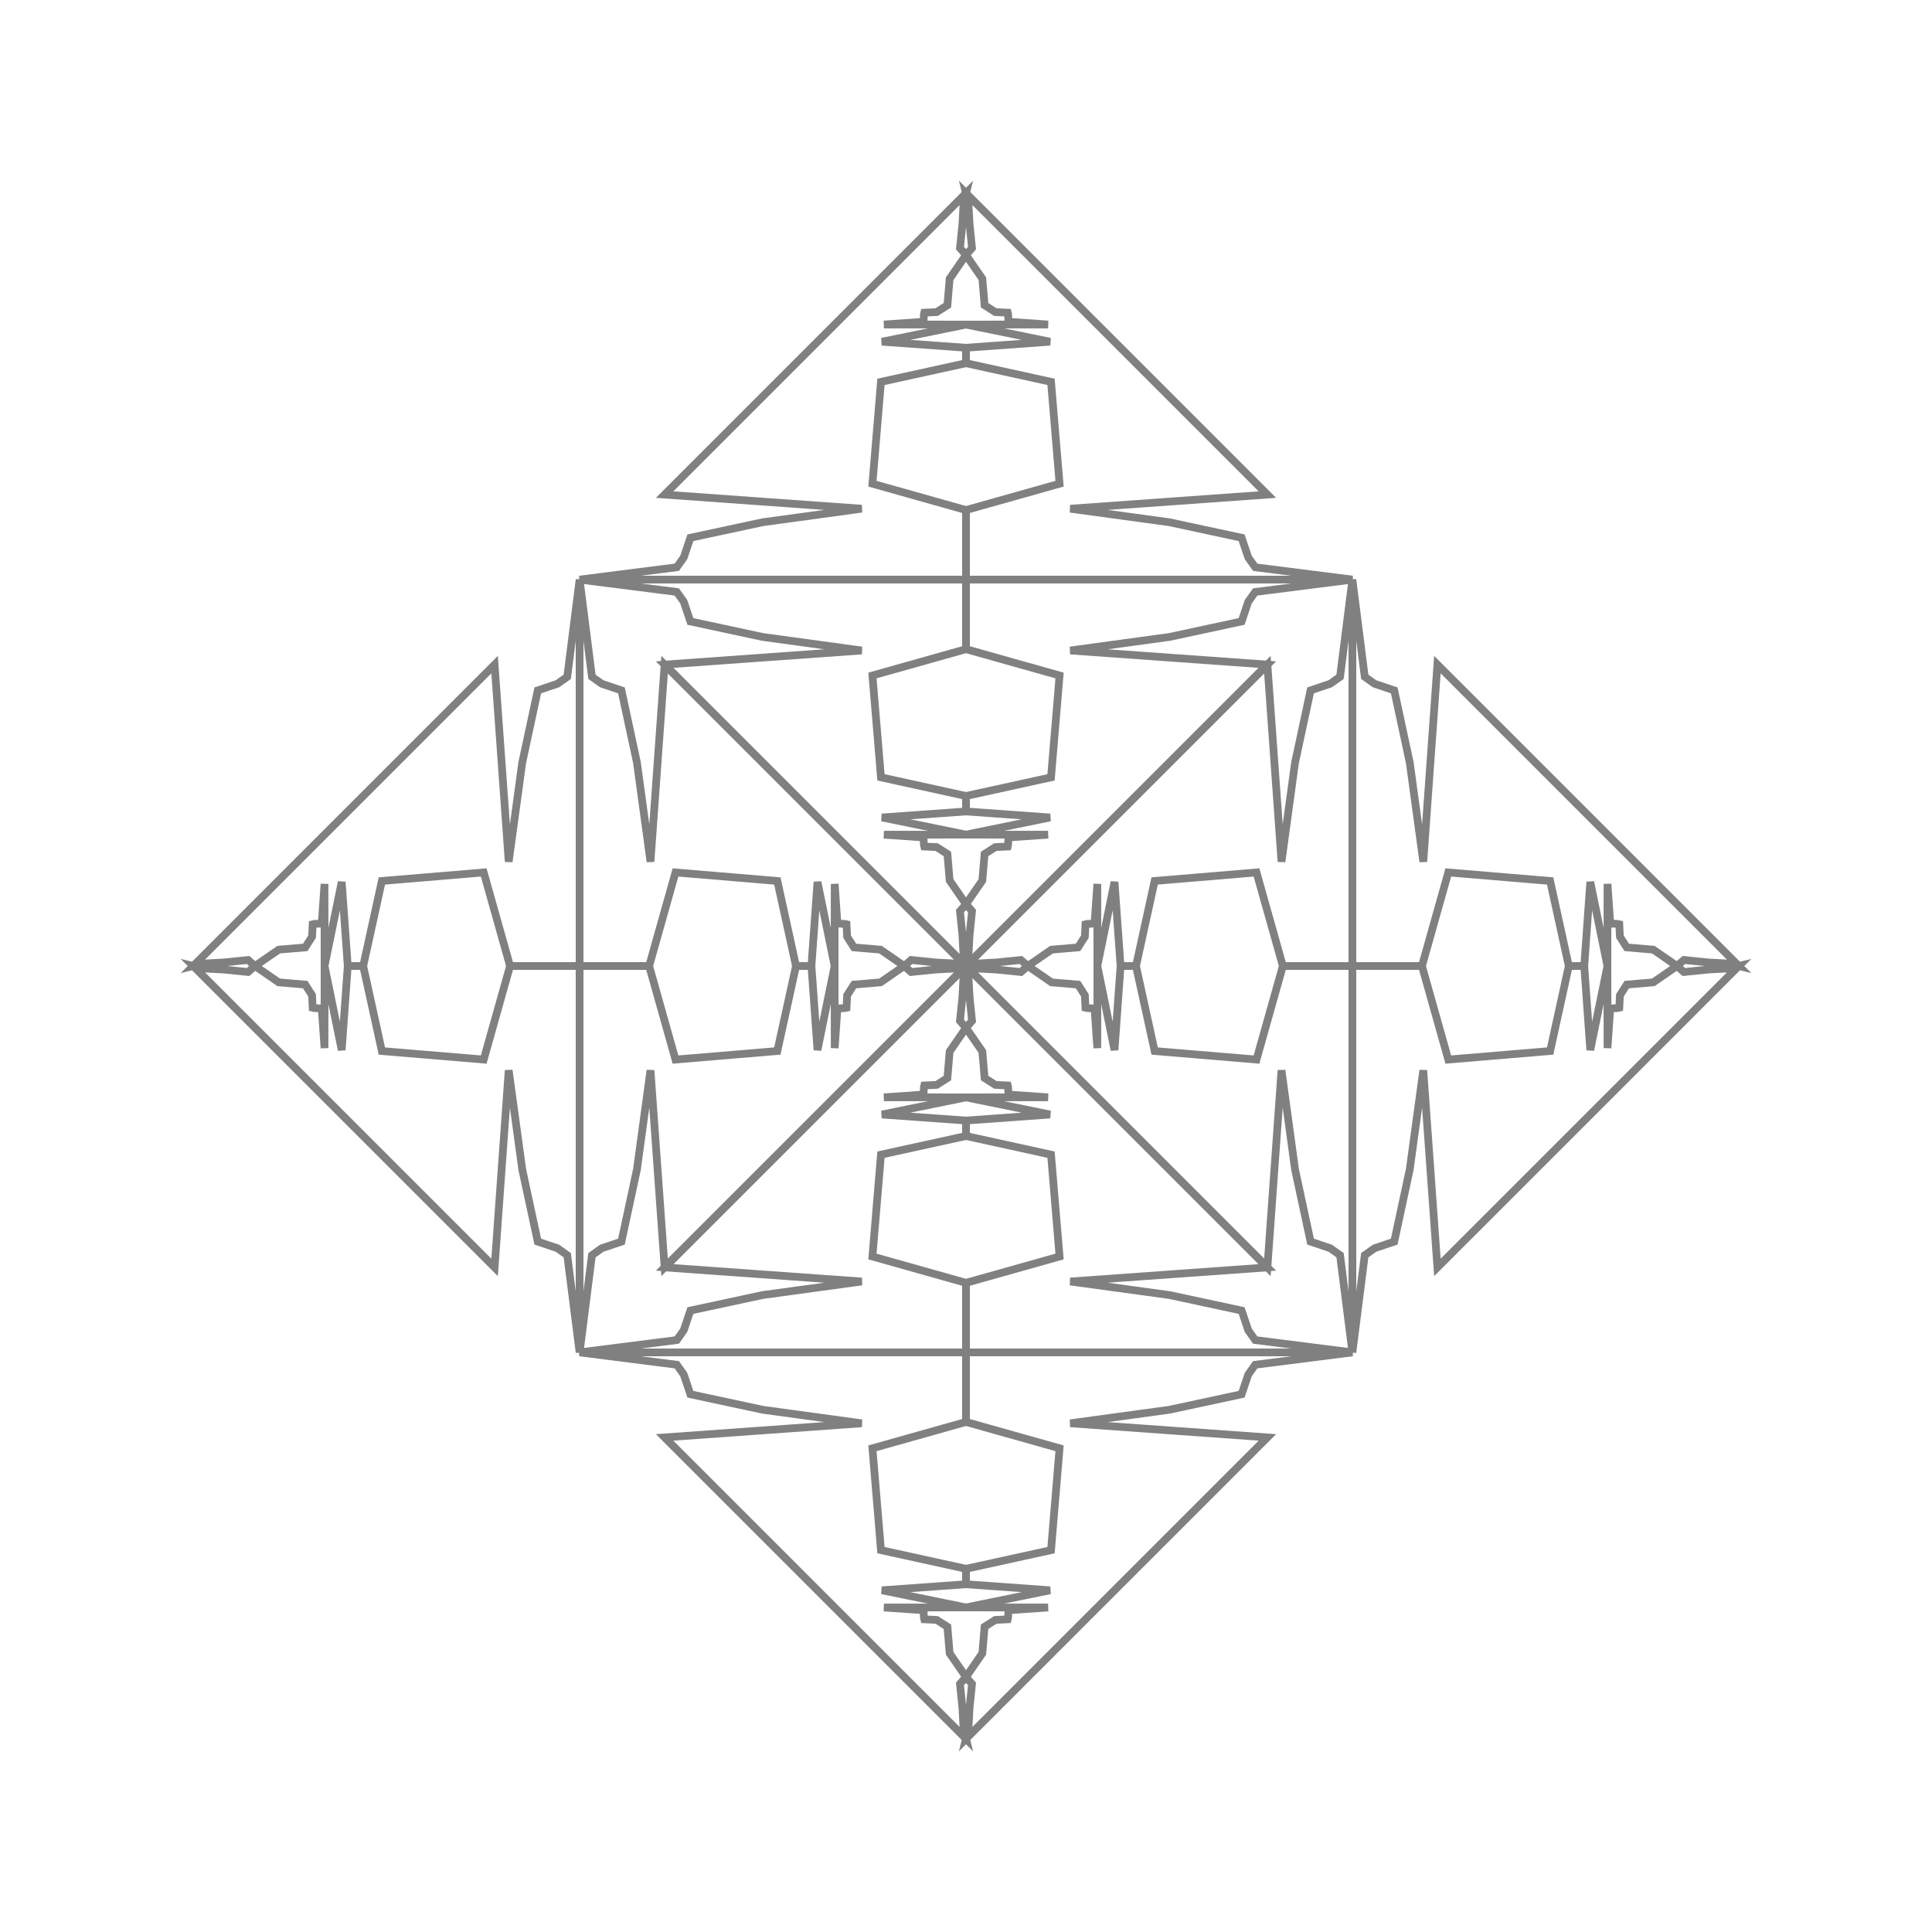
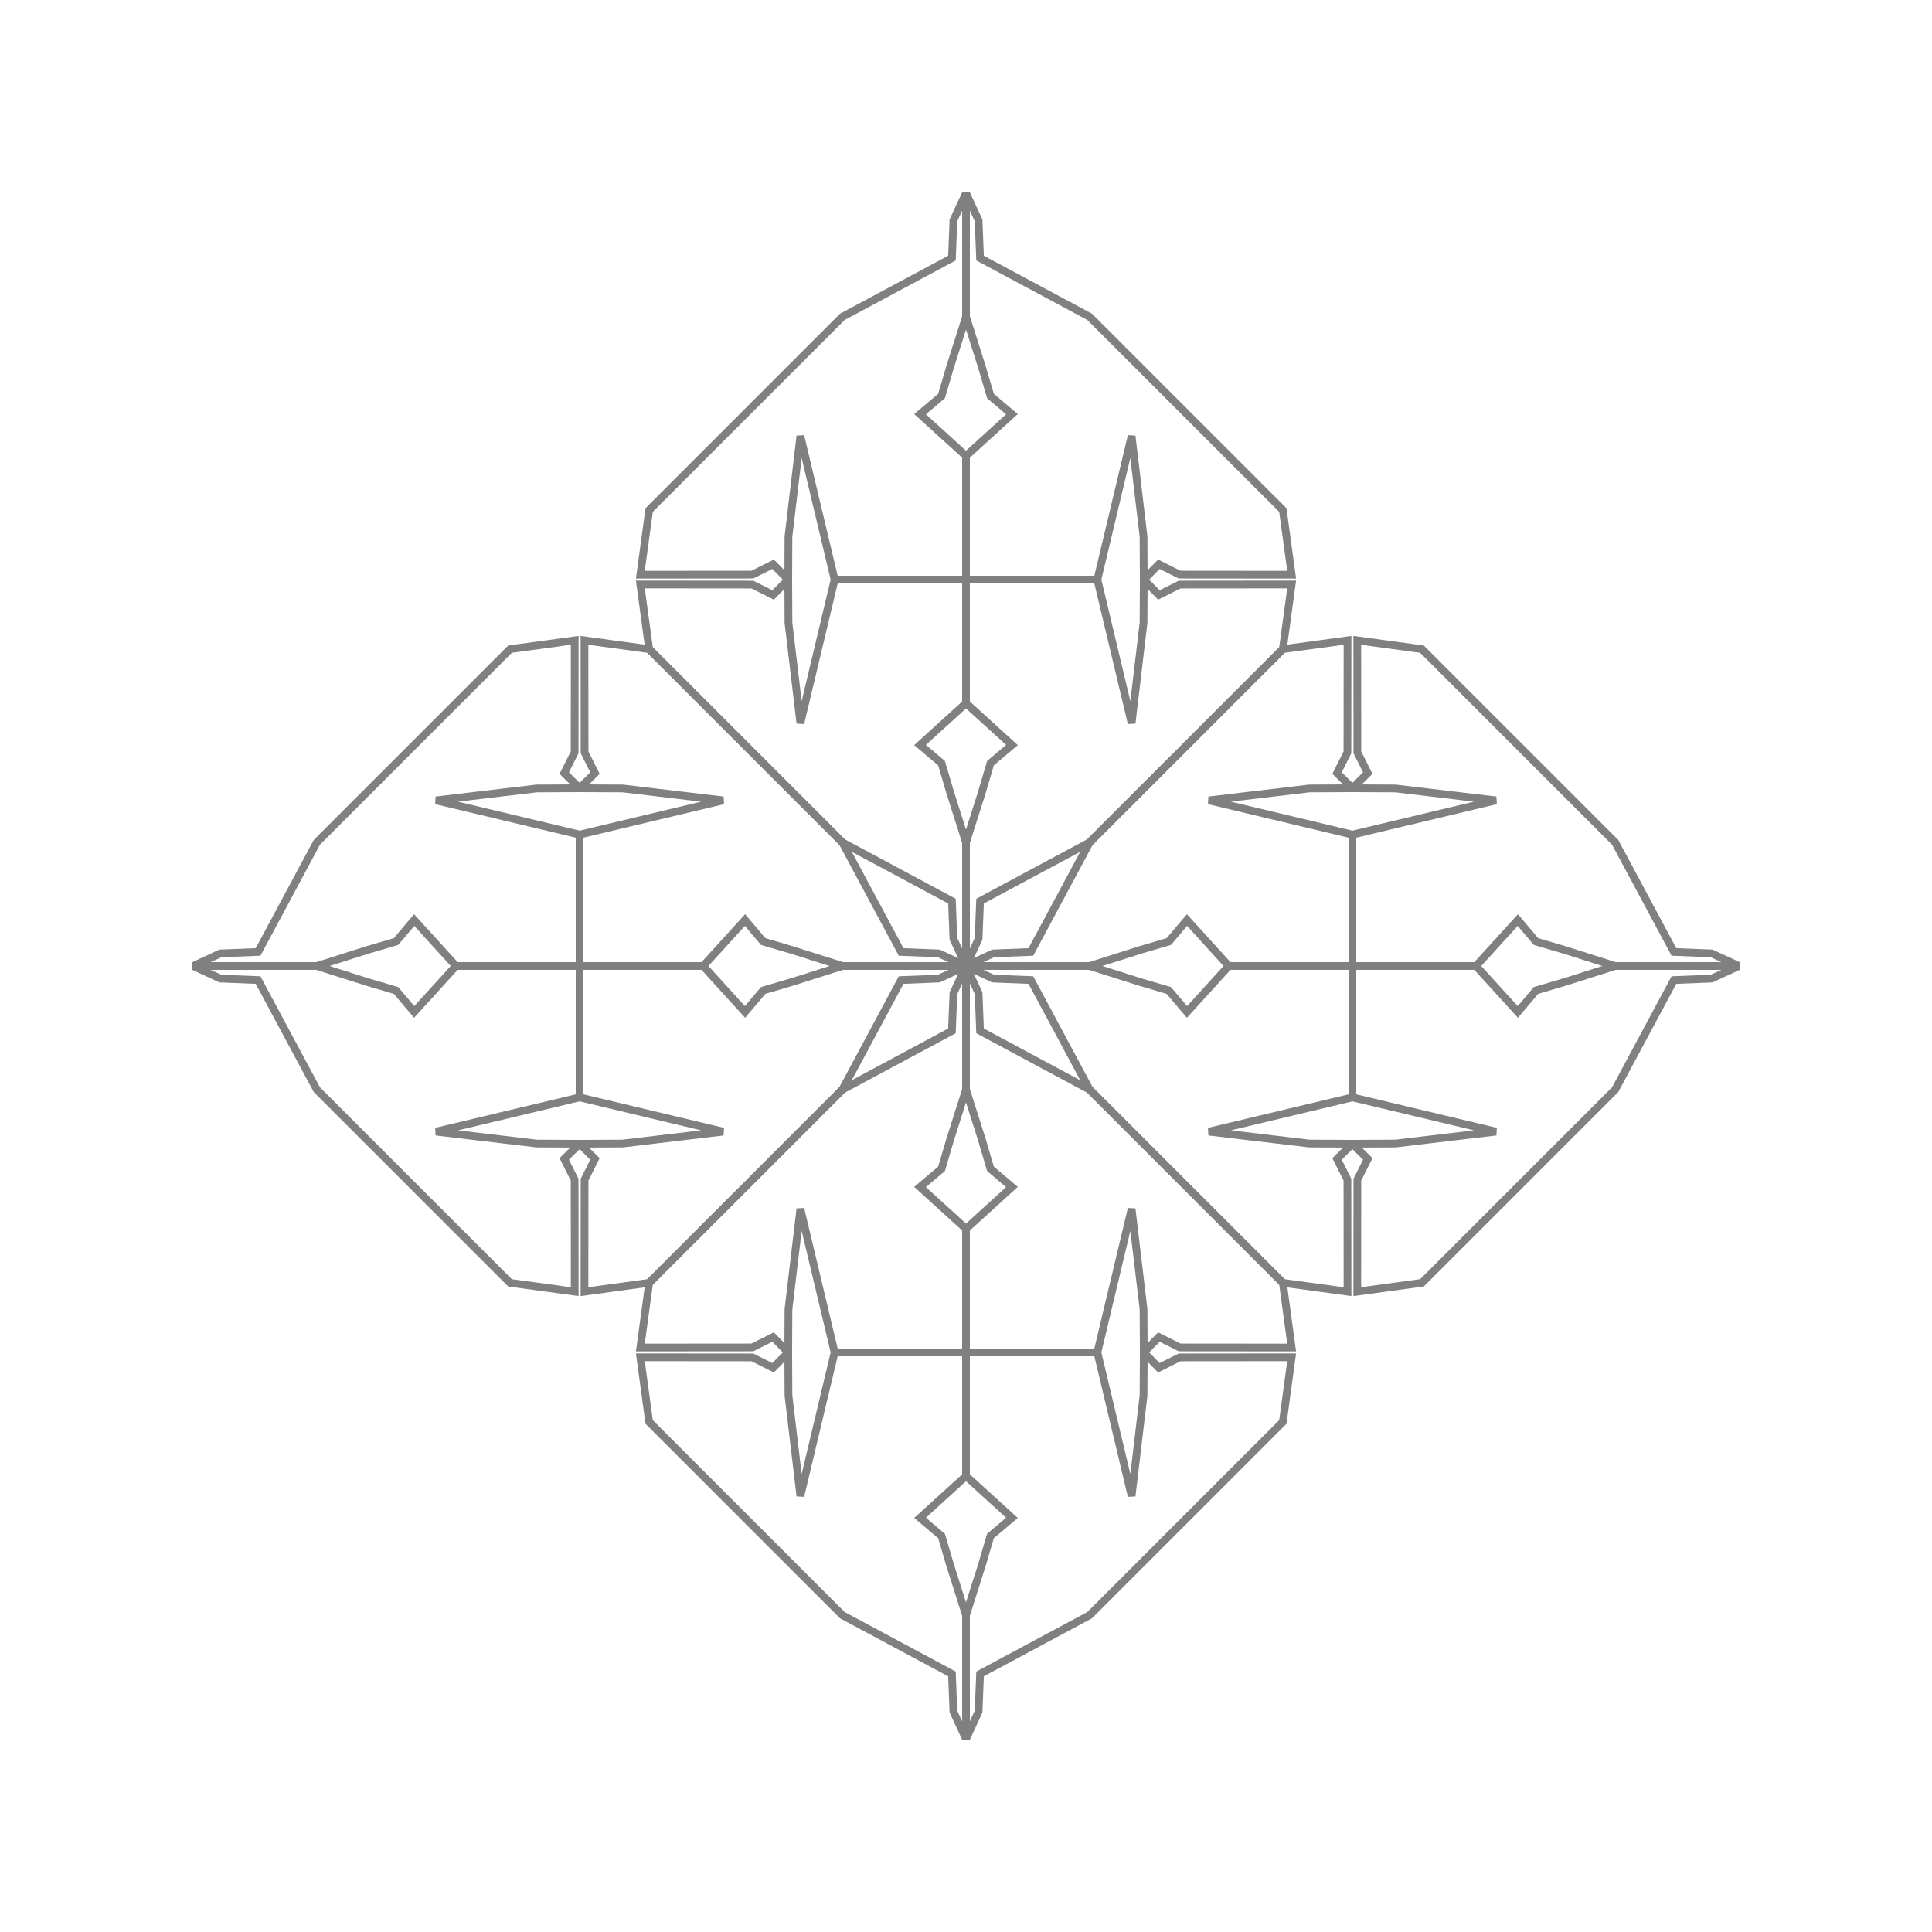
<svg xmlns="http://www.w3.org/2000/svg" width="250" height="250" viewBox="-125.0 -125.0 250 250">
  <defs>
</defs>
-   <path d="M0.0,-0.0 l0.444,-0.11 l0.08,-0.087 l0.535,-0.106 l2.911,-0.156 l3.13,-0.32 l0.9,0.779 l3.065,-2.116 l3.433,-0.29 l0.886,-1.391 l0.077,-1.599 l0.211,-0.05 l0.965,-0.047 l0.354,-5.13 l0.008,10.623 l2.219,-10.877 l0.781,10.877 l2.0,-0.0 l2.413,-11.003 l13.179,-1.104 l3.409,12.107 l1.0,-0.0 l8.0,-0.0 l0.0,-6.0 l0.0,-3.0 l0.0,-4.0 l0.0,-0.0 l0.0,-22.0 l0.0,-13.0 l0.0,-2.0 l-1.597,12.577 l-1.263,0.898 l-2.554,0.861 l-2.008,9.346 l-1.752,12.821 l-1.826,-25.503 l0.0,-0.0 l-1.0,1.0 l-12.0,12.0 l-11.0,11.0 l-7.0,7.0 Z" stroke-width="1" stroke="grey" fill="yellow" fill-opacity="0" />
-   <path d="M0.0,-0.0 l0.444,0.11 l0.08,0.087 l0.535,0.106 l2.911,0.156 l3.13,0.32 l0.9,-0.779 l3.065,2.116 l3.433,0.29 l0.886,1.391 l0.077,1.599 l0.211,0.05 l0.965,0.047 l0.354,5.13 l0.008,-10.623 l2.219,10.877 l0.781,-10.877 l2.0,-0.0 l2.413,11.003 l13.179,1.104 l3.409,-12.107 l1.0,-0.0 l8.0,-0.0 l0.0,6.0 l0.0,3.0 l0.0,4.0 l0.0,-0.0 l0.0,22.0 l0.0,13.0 l0.0,2.0 l-1.597,-12.577 l-1.263,-0.898 l-2.554,-0.861 l-2.008,-9.346 l-1.752,-12.821 l-1.826,25.503 l0.0,-0.0 l-1.0,-1.0 l-12.0,-12.0 l-11.0,-11.0 l-7.0,-7.0 Z" stroke-width="1" stroke="grey" fill="yellow" fill-opacity="0" />
-   <path d="M0.0,-0.0 l-0.444,-0.11 l-0.08,-0.087 l-0.535,-0.106 l-2.911,-0.156 l-3.13,-0.32 l-0.9,0.779 l-3.065,-2.116 l-3.433,-0.29 l-0.886,-1.391 l-0.077,-1.599 l-0.211,-0.05 l-0.965,-0.047 l-0.354,-5.13 l-0.008,10.623 l-2.219,-10.877 l-0.781,10.877 l-2.0,-0.0 l-2.413,-11.003 l-13.179,-1.104 l-3.409,12.107 l-1.0,-0.0 l-8.0,-0.0 l0.0,-6.0 l0.0,-3.0 l0.0,-4.0 l0.0,-0.0 l0.0,-22.0 l0.0,-13.0 l0.0,-2.0 l1.597,12.577 l1.263,0.898 l2.554,0.861 l2.008,9.346 l1.752,12.821 l1.826,-25.503 l0.0,-0.0 l1.0,1.0 l12.0,12.0 l11.0,11.0 l7.0,7.0 Z" stroke-width="1" stroke="grey" fill="brown" fill-opacity="0" />
-   <path d="M100.0,-0.0 l-0.444,0.11 l-0.08,0.087 l-0.535,0.106 l-2.911,0.156 l-3.13,0.32 l-0.9,-0.779 l-3.065,2.116 l-3.433,0.29 l-0.886,1.391 l-0.077,1.599 l-0.211,0.05 l-0.965,0.047 l-0.354,5.13 l-0.008,-10.623 l-2.219,10.877 l-0.781,-10.877 l-2.0,-0.0 l-2.413,11.003 l-13.179,1.104 l-3.409,-12.107 l-1.0,-0.0 l-8.0,-0.0 l0.0,6.0 l0.0,3.0 l0.0,4.0 l0.0,-0.0 l0.0,22.0 l0.0,13.0 l0.0,2.0 l1.597,-12.577 l1.263,-0.898 l2.554,-0.861 l2.008,-9.346 l1.752,-12.821 l1.826,25.503 l0.0,-0.0 l1.0,-1.0 l12.0,-12.0 l11.0,-11.0 l7.0,-7.0 Z" stroke-width="1" stroke="grey" fill="purple" fill-opacity="0" />
-   <path d="M0.0,-0.0 l0.11,-0.444 l0.087,-0.08 l0.106,-0.535 l0.156,-2.911 l0.32,-3.13 l-0.779,-0.9 l2.116,-3.065 l0.29,-3.433 l1.391,-0.886 l1.599,-0.077 l0.05,-0.211 l0.047,-0.965 l5.13,-0.354 l-10.623,-0.008 l10.877,-2.219 l-10.877,-0.781 l0.0,-2.0 l11.003,-2.413 l1.104,-13.179 l-12.107,-3.409 l0.0,-1.0 l0.0,-8.0 l6.0,-0.0 l3.0,-0.0 l4.0,-0.0 l0.0,-0.0 l22.0,-0.0 l13.0,-0.0 l2.0,-0.0 l-12.577,1.597 l-0.898,1.263 l-0.861,2.554 l-9.346,2.008 l-12.821,1.752 l25.503,1.826 l0.0,-0.0 l-1.0,1.0 l-12.0,12.0 l-11.0,11.0 l-7.0,7.0 Z" stroke-width="1" stroke="grey" fill="green" fill-opacity="0" />
-   <path d="M0.0,-0.0 l0.11,0.444 l0.087,0.08 l0.106,0.535 l0.156,2.911 l0.32,3.13 l-0.779,0.9 l2.116,3.065 l0.29,3.433 l1.391,0.886 l1.599,0.077 l0.05,0.211 l0.047,0.965 l5.13,0.354 l-10.623,0.008 l10.877,2.219 l-10.877,0.781 l0.0,2.0 l11.003,2.413 l1.104,13.179 l-12.107,3.409 l0.0,1.0 l0.0,8.0 l6.0,-0.0 l3.0,-0.0 l4.0,-0.0 l0.0,-0.0 l22.0,-0.0 l13.0,-0.0 l2.0,-0.0 l-12.577,-1.597 l-0.898,-1.263 l-0.861,-2.554 l-9.346,-2.008 l-12.821,-1.752 l25.503,-1.826 l0.0,-0.0 l-1.0,-1.0 l-12.0,-12.0 l-11.0,-11.0 l-7.0,-7.0 Z" stroke-width="1" stroke="grey" fill="black" fill-opacity="0" />
-   <path d="M0.0,-0.0 l-0.444,0.11 l-0.08,0.087 l-0.535,0.106 l-2.911,0.156 l-3.13,0.32 l-0.9,-0.779 l-3.065,2.116 l-3.433,0.29 l-0.886,1.391 l-0.077,1.599 l-0.211,0.05 l-0.965,0.047 l-0.354,5.13 l-0.008,-10.623 l-2.219,10.877 l-0.781,-10.877 l-2.0,-0.0 l-2.413,11.003 l-13.179,1.104 l-3.409,-12.107 l-1.0,-0.0 l-8.0,-0.0 l0.0,6.0 l0.0,3.0 l0.0,4.0 l0.0,-0.0 l0.0,22.0 l0.0,13.0 l0.0,2.0 l1.597,-12.577 l1.263,-0.898 l2.554,-0.861 l2.008,-9.346 l1.752,-12.821 l1.826,25.503 l0.0,-0.0 l1.0,-1.0 l12.0,-12.0 l11.0,-11.0 l7.0,-7.0 Z" stroke-width="1" stroke="grey" fill="blue" fill-opacity="0" />
-   <path d="M0.0,100.0 l-0.11,-0.444 l-0.087,-0.08 l-0.106,-0.535 l-0.156,-2.911 l-0.32,-3.13 l0.779,-0.9 l-2.116,-3.065 l-0.29,-3.433 l-1.391,-0.886 l-1.599,-0.077 l-0.05,-0.211 l-0.047,-0.965 l-5.13,-0.354 l10.623,-0.008 l-10.877,-2.219 l10.877,-0.781 l0.0,-2.0 l-11.003,-2.413 l-1.104,-13.179 l12.107,-3.409 l0.0,-1.0 l0.0,-8.0 l-6.0,-0.0 l-3.0,-0.0 l-4.0,-0.0 l0.0,-0.0 l-22.0,-0.0 l-13.0,-0.0 l-2.0,-0.0 l12.577,1.597 l0.898,1.263 l0.861,2.554 l9.346,2.008 l12.821,1.752 l-25.503,1.826 l0.0,-0.0 l1.0,1.0 l12.0,12.0 l11.0,11.0 l7.0,7.0 Z" stroke-width="1" stroke="grey" fill="purple" fill-opacity="0" />
-   <path d="M0.0,-0.0 l-0.11,-0.444 l-0.087,-0.08 l-0.106,-0.535 l-0.156,-2.911 l-0.32,-3.13 l0.779,-0.9 l-2.116,-3.065 l-0.29,-3.433 l-1.391,-0.886 l-1.599,-0.077 l-0.05,-0.211 l-0.047,-0.965 l-5.13,-0.354 l10.623,-0.008 l-10.877,-2.219 l10.877,-0.781 l0.0,-2.0 l-11.003,-2.413 l-1.104,-13.179 l12.107,-3.409 l0.0,-1.0 l0.0,-8.0 l-6.0,-0.0 l-3.0,-0.0 l-4.0,-0.0 l0.0,-0.0 l-22.0,-0.0 l-13.0,-0.0 l-2.0,-0.0 l12.577,1.597 l0.898,1.263 l0.861,2.554 l9.346,2.008 l12.821,1.752 l-25.503,1.826 l0.0,-0.0 l1.0,1.0 l12.0,12.0 l11.0,11.0 l7.0,7.0 Z" stroke-width="1" stroke="grey" fill="yellow" fill-opacity="0" />
-   <path d="M100.0,-0.0 l-0.444,-0.11 l-0.08,-0.087 l-0.535,-0.106 l-2.911,-0.156 l-3.13,-0.32 l-0.9,0.779 l-3.065,-2.116 l-3.433,-0.29 l-0.886,-1.391 l-0.077,-1.599 l-0.211,-0.05 l-0.965,-0.047 l-0.354,-5.13 l-0.008,10.623 l-2.219,-10.877 l-0.781,10.877 l-2.0,-0.0 l-2.413,-11.003 l-13.179,-1.104 l-3.409,12.107 l-1.0,-0.0 l-8.0,-0.0 l0.0,-6.0 l0.0,-3.0 l0.0,-4.0 l0.0,-0.0 l0.0,-22.0 l0.0,-13.0 l0.0,-2.0 l1.597,12.577 l1.263,0.898 l2.554,0.861 l2.008,9.346 l1.752,12.821 l1.826,-25.503 l0.0,-0.0 l1.0,1.0 l12.0,12.0 l11.0,11.0 l7.0,7.0 Z" stroke-width="1" stroke="grey" fill="red" fill-opacity="0" />
-   <path d="M-100.0,-0.0 l0.444,-0.11 l0.08,-0.087 l0.535,-0.106 l2.911,-0.156 l3.13,-0.32 l0.9,0.779 l3.065,-2.116 l3.433,-0.29 l0.886,-1.391 l0.077,-1.599 l0.211,-0.05 l0.965,-0.047 l0.354,-5.13 l0.008,10.623 l2.219,-10.877 l0.781,10.877 l2.0,-0.0 l2.413,-11.003 l13.179,-1.104 l3.409,12.107 l1.0,-0.0 l8.0,-0.0 l0.0,-6.0 l0.0,-3.0 l0.0,-4.0 l0.0,-0.0 l0.0,-22.0 l0.0,-13.0 l0.0,-2.0 l-1.597,12.577 l-1.263,0.898 l-2.554,0.861 l-2.008,9.346 l-1.752,12.821 l-1.826,-25.503 l0.0,-0.0 l-1.0,1.0 l-12.0,12.0 l-11.0,11.0 l-7.0,7.0 Z" stroke-width="1" stroke="grey" fill="blue" fill-opacity="0" />
-   <path d="M0.0,100.0 l0.11,-0.444 l0.087,-0.08 l0.106,-0.535 l0.156,-2.911 l0.32,-3.13 l-0.779,-0.9 l2.116,-3.065 l0.29,-3.433 l1.391,-0.886 l1.599,-0.077 l0.05,-0.211 l0.047,-0.965 l5.13,-0.354 l-10.623,-0.008 l10.877,-2.219 l-10.877,-0.781 l0.0,-2.0 l11.003,-2.413 l1.104,-13.179 l-12.107,-3.409 l0.0,-1.0 l0.0,-8.0 l6.0,-0.0 l3.0,-0.0 l4.0,-0.0 l0.0,-0.0 l22.0,-0.0 l13.0,-0.0 l2.0,-0.0 l-12.577,1.597 l-0.898,1.263 l-0.861,2.554 l-9.346,2.008 l-12.821,1.752 l25.503,1.826 l0.0,-0.0 l-1.0,1.0 l-12.0,12.0 l-11.0,11.0 l-7.0,7.0 Z" stroke-width="1" stroke="grey" fill="red" fill-opacity="0" />
-   <path d="M0.0,-100.0 l0.11,0.444 l0.087,0.08 l0.106,0.535 l0.156,2.911 l0.32,3.13 l-0.779,0.9 l2.116,3.065 l0.29,3.433 l1.391,0.886 l1.599,0.077 l0.05,0.211 l0.047,0.965 l5.13,0.354 l-10.623,0.008 l10.877,2.219 l-10.877,0.781 l0.0,2.0 l11.003,2.413 l1.104,13.179 l-12.107,3.409 l0.0,1.0 l0.0,8.0 l6.0,-0.0 l3.0,-0.0 l4.0,-0.0 l0.0,-0.0 l22.0,-0.0 l13.0,-0.0 l2.0,-0.0 l-12.577,-1.597 l-0.898,-1.263 l-0.861,-2.554 l-9.346,-2.008 l-12.821,-1.752 l25.503,-1.826 l0.0,-0.0 l-1.0,-1.0 l-12.0,-12.0 l-11.0,-11.0 l-7.0,-7.0 Z" stroke-width="1" stroke="grey" fill="purple" fill-opacity="0" />
-   <path d="M0.0,-0.0 l-0.11,0.444 l-0.087,0.08 l-0.106,0.535 l-0.156,2.911 l-0.32,3.13 l0.779,0.9 l-2.116,3.065 l-0.29,3.433 l-1.391,0.886 l-1.599,0.077 l-0.05,0.211 l-0.047,0.965 l-5.13,0.354 l10.623,0.008 l-10.877,2.219 l10.877,0.781 l0.0,2.0 l-11.003,2.413 l-1.104,13.179 l12.107,3.409 l0.0,1.0 l0.0,8.0 l-6.0,-0.0 l-3.0,-0.0 l-4.0,-0.0 l0.0,-0.0 l-22.0,-0.0 l-13.0,-0.0 l-2.0,-0.0 l12.577,-1.597 l0.898,-1.263 l0.861,-2.554 l9.346,-2.008 l12.821,-1.752 l-25.503,-1.826 l0.0,-0.0 l1.0,-1.0 l12.0,-12.0 l11.0,-11.0 l7.0,-7.0 Z" stroke-width="1" stroke="grey" fill="orange" fill-opacity="0" />
-   <path d="M-100.0,-0.0 l0.444,0.11 l0.08,0.087 l0.535,0.106 l2.911,0.156 l3.13,0.32 l0.9,-0.779 l3.065,2.116 l3.433,0.29 l0.886,1.391 l0.077,1.599 l0.211,0.05 l0.965,0.047 l0.354,5.13 l0.008,-10.623 l2.219,10.877 l0.781,-10.877 l2.0,-0.0 l2.413,11.003 l13.179,1.104 l3.409,-12.107 l1.0,-0.0 l8.0,-0.0 l0.0,6.0 l0.0,3.0 l0.0,4.0 l0.0,-0.0 l0.0,22.0 l0.0,13.0 l0.0,2.0 l-1.597,-12.577 l-1.263,-0.898 l-2.554,-0.861 l-2.008,-9.346 l-1.752,-12.821 l-1.826,25.503 l0.0,-0.0 l-1.0,-1.0 l-12.0,-12.0 l-11.0,-11.0 l-7.0,-7.0 Z" stroke-width="1" stroke="grey" fill="pink" fill-opacity="0" />
-   <path d="M0.0,-100.0 l-0.11,0.444 l-0.087,0.08 l-0.106,0.535 l-0.156,2.911 l-0.32,3.13 l0.779,0.9 l-2.116,3.065 l-0.29,3.433 l-1.391,0.886 l-1.599,0.077 l-0.05,0.211 l-0.047,0.965 l-5.13,0.354 l10.623,0.008 l-10.877,2.219 l10.877,0.781 l0.0,2.0 l-11.003,2.413 l-1.104,13.179 l12.107,3.409 l0.0,1.0 l0.0,8.0 l-6.0,-0.0 l-3.0,-0.0 l-4.0,-0.0 l0.0,-0.0 l-22.0,-0.0 l-13.0,-0.0 l-2.0,-0.0 l12.577,-1.597 l0.898,-1.263 l0.861,-2.554 l9.346,-2.008 l12.821,-1.752 l-25.503,-1.826 l0.0,-0.0 l1.0,-1.0 l12.0,-12.0 l11.0,-11.0 l7.0,-7.0 Z" stroke-width="1" stroke="grey" fill="yellow" fill-opacity="0" />
+   <path d="M0.0,-0.0 l16.0,-0.0 l6.479,-2.056 l3.766,-1.109 l2.351,-2.78 l5.404,5.945 l1.0,-0.0 l15.0,-0.0 l0.0,-13.0 l0.0,-4.0 l-18.576,-4.43 l13.001,-1.544 l5.575,-0.026 l-1.985,-1.963 l1.341,-2.678 l0.013,-14.498 l-8.369,1.139 l-15.0,15.0 l-10.0,10.0 l-7.605,14.18 l-4.886,0.194 Z" stroke-width="1" stroke="grey" fill="orange" fill-opacity="0" />
+   <path d="M0.0,-0.0 l16.0,-0.0 l6.479,2.056 l3.766,1.109 l2.351,2.78 l5.404,-5.945 l1.0,-0.0 l15.0,-0.0 l0.0,13.0 l0.0,4.0 l-18.576,4.43 l13.001,1.544 l5.575,0.026 l-1.985,1.963 l1.341,2.678 l0.013,14.498 l-8.369,-1.139 l-15.0,-15.0 l-10.0,-10.0 l-7.605,-14.18 l-4.886,-0.194 Z" stroke-width="1" stroke="grey" fill="brown" fill-opacity="0" />
+   <path d="M0.0,-0.0 l-16.0,-0.0 l-6.479,-2.056 l-3.766,-1.109 l-2.351,-2.78 l-5.404,5.945 l-1.0,-0.0 l-15.0,-0.0 l0.0,-13.0 l0.0,-4.0 l18.576,-4.43 l-13.001,-1.544 l-5.575,-0.026 l1.985,-1.963 l-1.341,-2.678 l-0.013,-14.498 l8.369,1.139 l15.0,15.0 l10.0,10.0 l7.605,14.18 l4.886,0.194 Z" stroke-width="1" stroke="grey" fill="green" fill-opacity="0" />
+   <path d="M100.0,-0.0 l-16.0,-0.0 l-6.479,2.056 l-3.766,1.109 l-2.351,2.78 l-5.404,-5.945 l-1.0,-0.0 l-15.0,-0.0 l0.0,13.0 l0.0,4.0 l18.576,4.43 l-13.001,1.544 l-5.575,0.026 l1.985,1.963 l-1.341,2.678 l-0.013,14.498 l8.369,-1.139 l15.0,-15.0 l10.0,-10.0 l7.605,-14.18 l4.886,-0.194 Z" stroke-width="1" stroke="grey" fill="blue" fill-opacity="0" />
+   <path d="M0.0,-0.0 l0.0,-16.0 l2.056,-6.479 l1.109,-3.766 l2.78,-2.351 l-5.945,-5.404 l0.0,-1.0 l0.0,-15.0 l13.0,-0.0 l4.0,-0.0 l4.43,18.576 l1.544,-13.001 l0.026,-5.575 l1.963,1.985 l2.678,-1.341 l14.498,-0.013 l-1.139,8.369 l-15.0,15.0 l-10.0,10.0 l-14.18,7.605 l-0.194,4.886 Z" stroke-width="1" stroke="grey" fill="green" fill-opacity="0" />
+   <path d="M0.0,-0.0 l0.0,16.0 l2.056,6.479 l1.109,3.766 l2.78,2.351 l-5.945,5.404 l0.0,1.0 l0.0,15.0 l13.0,-0.0 l4.0,-0.0 l4.43,-18.576 l1.544,13.001 l0.026,5.575 l1.963,-1.985 l2.678,1.341 l14.498,0.013 l-1.139,-8.369 l-15.0,-15.0 l-10.0,-10.0 l-14.18,-7.605 l-0.194,-4.886 Z" stroke-width="1" stroke="grey" fill="yellow" fill-opacity="0" />
+   <path d="M0.0,-0.0 l-16.0,-0.0 l-6.479,2.056 l-3.766,1.109 l-2.351,2.78 l-5.404,-5.945 l-1.0,-0.0 l-15.0,-0.0 l0.0,13.0 l0.0,4.0 l18.576,4.43 l-13.001,1.544 l-5.575,0.026 l1.985,1.963 l-1.341,2.678 l-0.013,14.498 l8.369,-1.139 l15.0,-15.0 l10.0,-10.0 l7.605,-14.18 l4.886,-0.194 Z" stroke-width="1" stroke="grey" fill="yellow" fill-opacity="0" />
+   <path d="M0.0,100.0 l0.0,-16.0 l-2.056,-6.479 l-1.109,-3.766 l-2.78,-2.351 l5.945,-5.404 l0.0,-1.0 l0.0,-15.0 l-13.0,-0.0 l-4.0,-0.0 l-4.43,18.576 l-1.544,-13.001 l-0.026,-5.575 l-1.963,1.985 l-2.678,-1.341 l-14.498,-0.013 l1.139,8.369 l15.0,15.0 l10.0,10.0 l14.18,7.605 l0.194,4.886 Z" stroke-width="1" stroke="grey" fill="pink" fill-opacity="0" />
+   <path d="M0.0,-0.0 l0.0,-16.0 l-2.056,-6.479 l-1.109,-3.766 l-2.78,-2.351 l5.945,-5.404 l0.0,-1.0 l0.0,-15.0 l-13.0,-0.0 l-4.0,-0.0 l-4.43,18.576 l-1.544,-13.001 l-0.026,-5.575 l-1.963,1.985 l-2.678,-1.341 l-14.498,-0.013 l1.139,8.369 l15.0,15.0 l10.0,10.0 l14.18,7.605 l0.194,4.886 Z" stroke-width="1" stroke="grey" fill="orange" fill-opacity="0" />
+   <path d="M100.0,-0.0 l-16.0,-0.0 l-6.479,-2.056 l-3.766,-1.109 l-2.351,-2.78 l-5.404,5.945 l-1.0,-0.0 l-15.0,-0.0 l0.0,-13.0 l0.0,-4.0 l18.576,-4.43 l-13.001,-1.544 l-5.575,-0.026 l1.985,-1.963 l-1.341,-2.678 l-0.013,-14.498 l8.369,1.139 l15.0,15.0 l10.0,10.0 l7.605,14.18 l4.886,0.194 Z" stroke-width="1" stroke="grey" fill="green" fill-opacity="0" />
+   <path d="M-100.0,-0.0 l16.0,-0.0 l6.479,-2.056 l3.766,-1.109 l2.351,-2.78 l5.404,5.945 l1.0,-0.0 l15.0,-0.0 l0.0,-13.0 l0.0,-4.0 l-18.576,-4.43 l13.001,-1.544 l5.575,-0.026 l-1.985,-1.963 l1.341,-2.678 l0.013,-14.498 l-8.369,1.139 l-15.0,15.0 l-10.0,10.0 l-7.605,14.18 l-4.886,0.194 Z" stroke-width="1" stroke="grey" fill="orange" fill-opacity="0" />
+   <path d="M0.0,100.0 l0.0,-16.0 l2.056,-6.479 l1.109,-3.766 l2.78,-2.351 l-5.945,-5.404 l0.0,-1.0 l0.0,-15.0 l13.0,-0.0 l4.0,-0.0 l4.43,18.576 l1.544,-13.001 l0.026,-5.575 l1.963,1.985 l2.678,-1.341 l14.498,-0.013 l-1.139,8.369 l-15.0,15.0 l-10.0,10.0 l-14.18,7.605 l-0.194,4.886 Z" stroke-width="1" stroke="grey" fill="brown" fill-opacity="0" />
+   <path d="M0.0,-100.0 l0.0,16.0 l2.056,6.479 l1.109,3.766 l2.78,2.351 l-5.945,5.404 l0.0,1.0 l0.0,15.0 l13.0,-0.0 l4.0,-0.0 l4.43,-18.576 l1.544,13.001 l0.026,5.575 l1.963,-1.985 l2.678,1.341 l14.498,0.013 l-1.139,-8.369 l-15.0,-15.0 l-10.0,-10.0 l-14.18,-7.605 l-0.194,-4.886 Z" stroke-width="1" stroke="grey" fill="green" fill-opacity="0" />
+   <path d="M0.0,-0.0 l0.0,16.0 l-2.056,6.479 l-1.109,3.766 l-2.78,2.351 l5.945,5.404 l0.0,1.0 l0.0,15.0 l-13.0,-0.0 l-4.0,-0.0 l-4.43,-18.576 l-1.544,13.001 l-0.026,5.575 l-1.963,-1.985 l-2.678,1.341 l-14.498,0.013 l1.139,-8.369 l15.0,-15.0 l10.0,-10.0 l14.18,-7.605 l0.194,-4.886 Z" stroke-width="1" stroke="grey" fill="red" fill-opacity="0" />
+   <path d="M-100.0,-0.0 l16.0,-0.0 l6.479,2.056 l3.766,1.109 l2.351,2.78 l5.404,-5.945 l1.0,-0.0 l15.0,-0.0 l0.0,13.0 l0.0,4.0 l-18.576,4.43 l13.001,1.544 l5.575,0.026 l-1.985,1.963 l1.341,2.678 l0.013,14.498 l-8.369,-1.139 l-15.0,-15.0 l-10.0,-10.0 l-7.605,-14.18 l-4.886,-0.194 Z" stroke-width="1" stroke="grey" fill="blue" fill-opacity="0" />
+   <path d="M0.0,-100.0 l0.0,16.0 l-2.056,6.479 l-1.109,3.766 l-2.78,2.351 l5.945,5.404 l0.0,1.0 l0.0,15.0 l-13.0,-0.0 l-4.0,-0.0 l-4.43,-18.576 l-1.544,13.001 l-0.026,5.575 l-1.963,-1.985 l-2.678,1.341 l-14.498,0.013 l1.139,-8.369 l15.0,-15.0 l10.0,-10.0 l14.18,-7.605 l0.194,-4.886 Z" stroke-width="1" stroke="grey" fill="green" fill-opacity="0" />
</svg>
